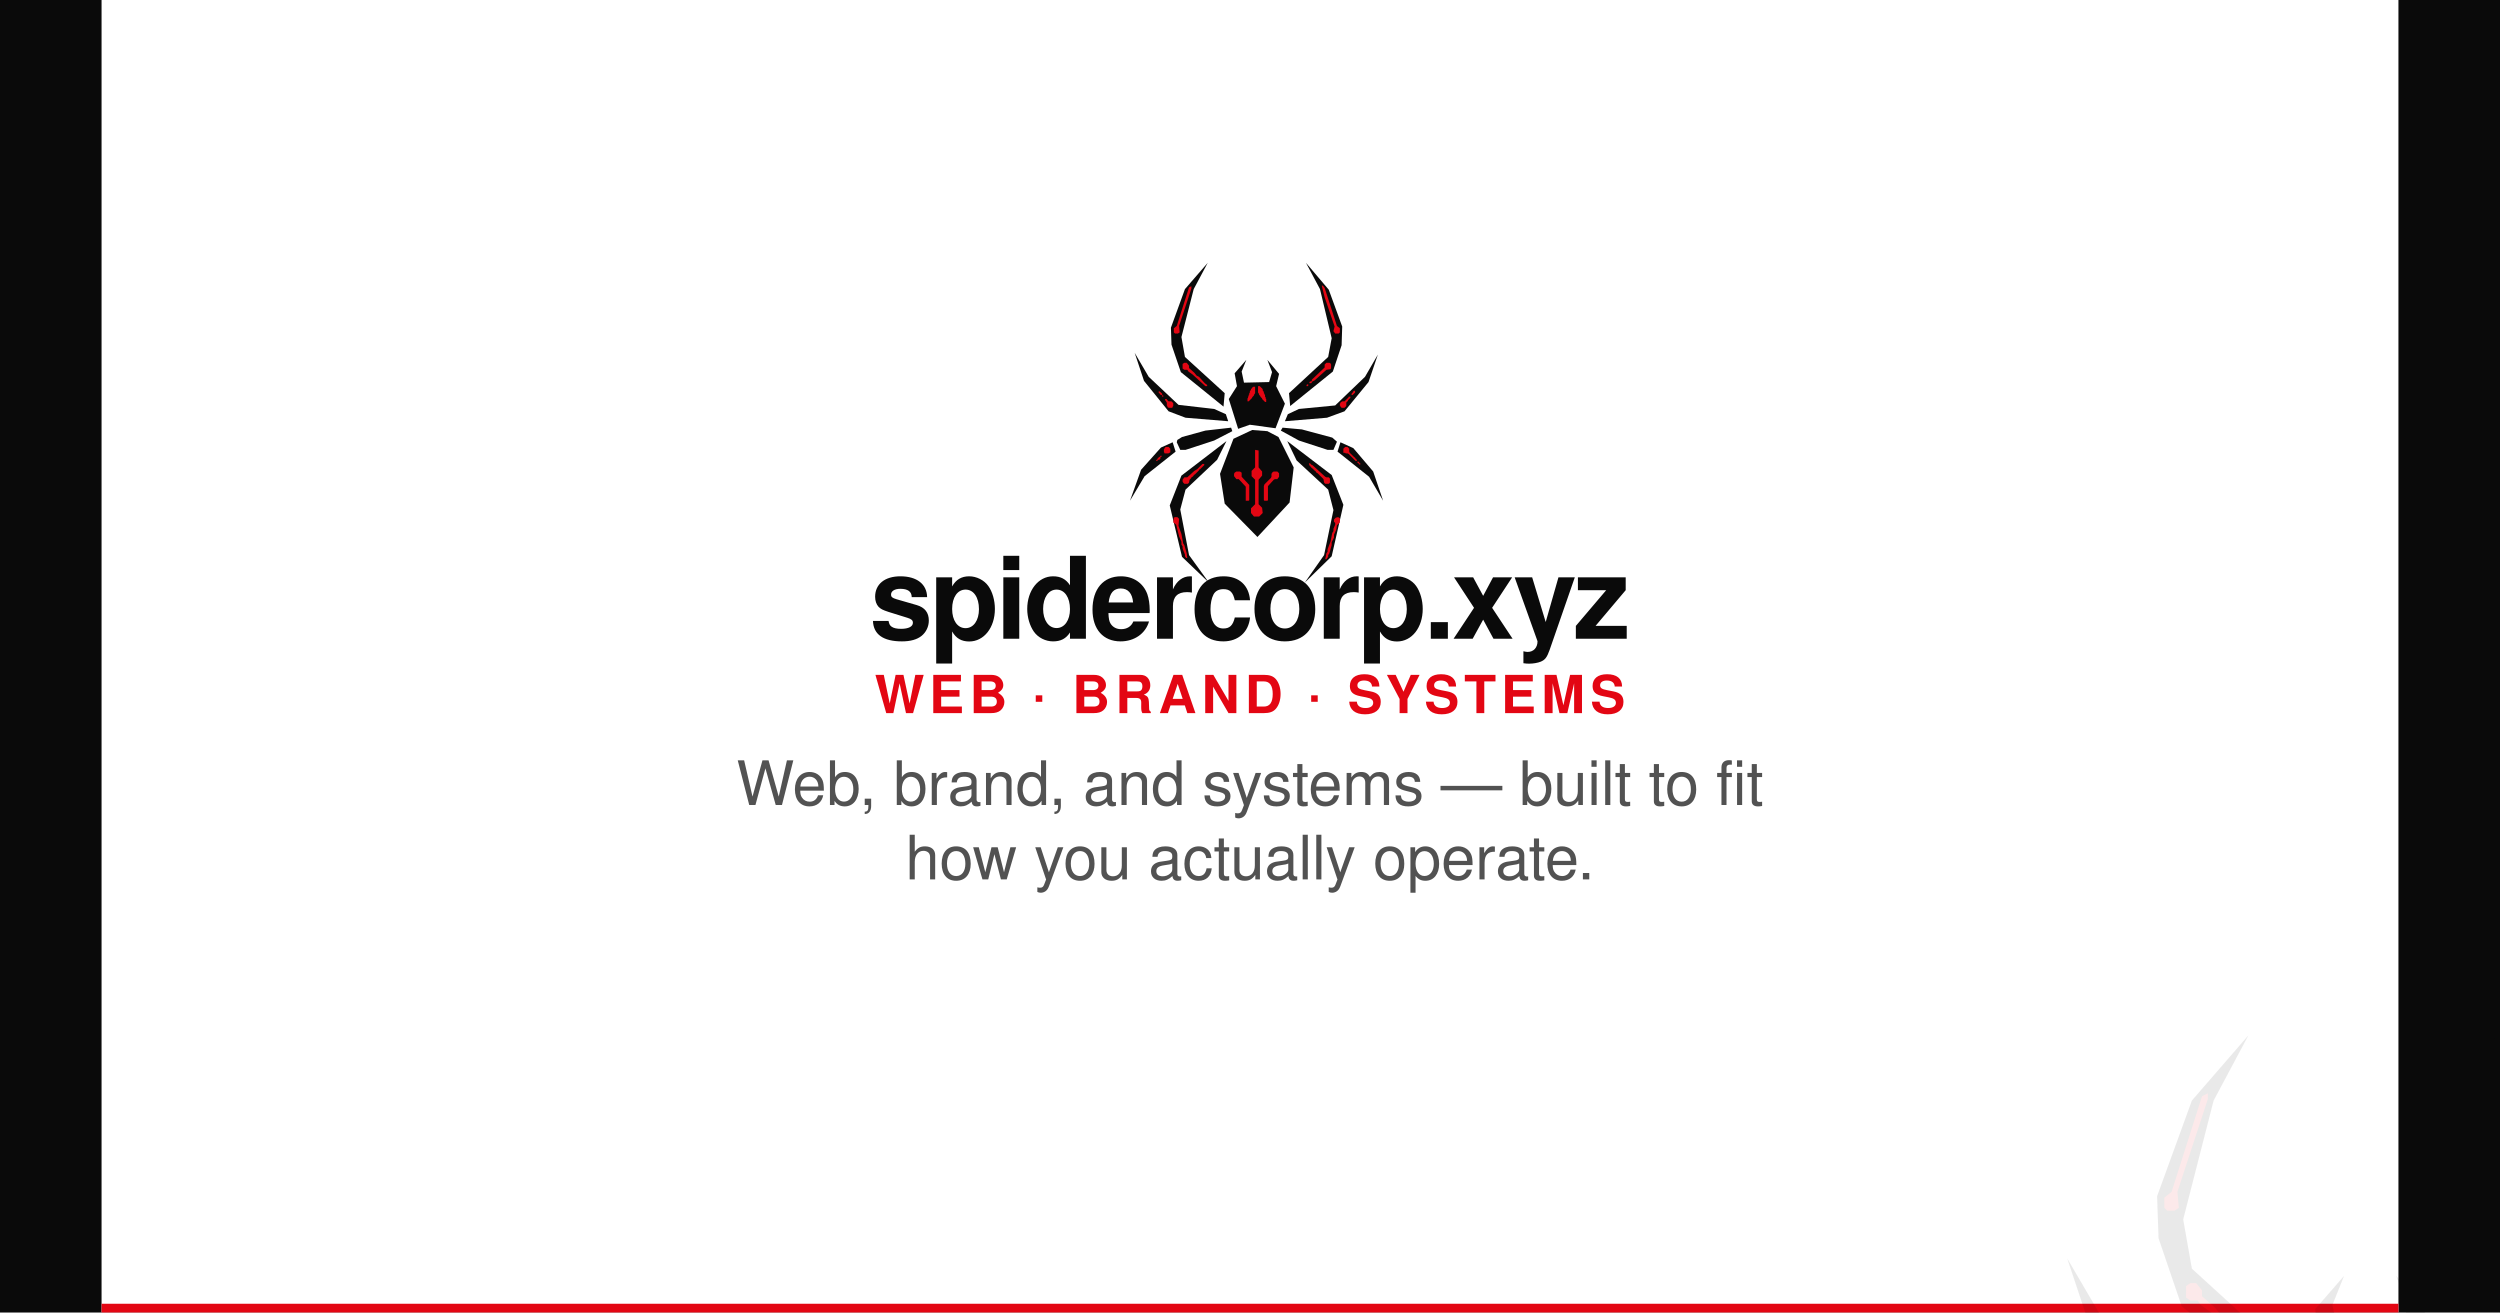
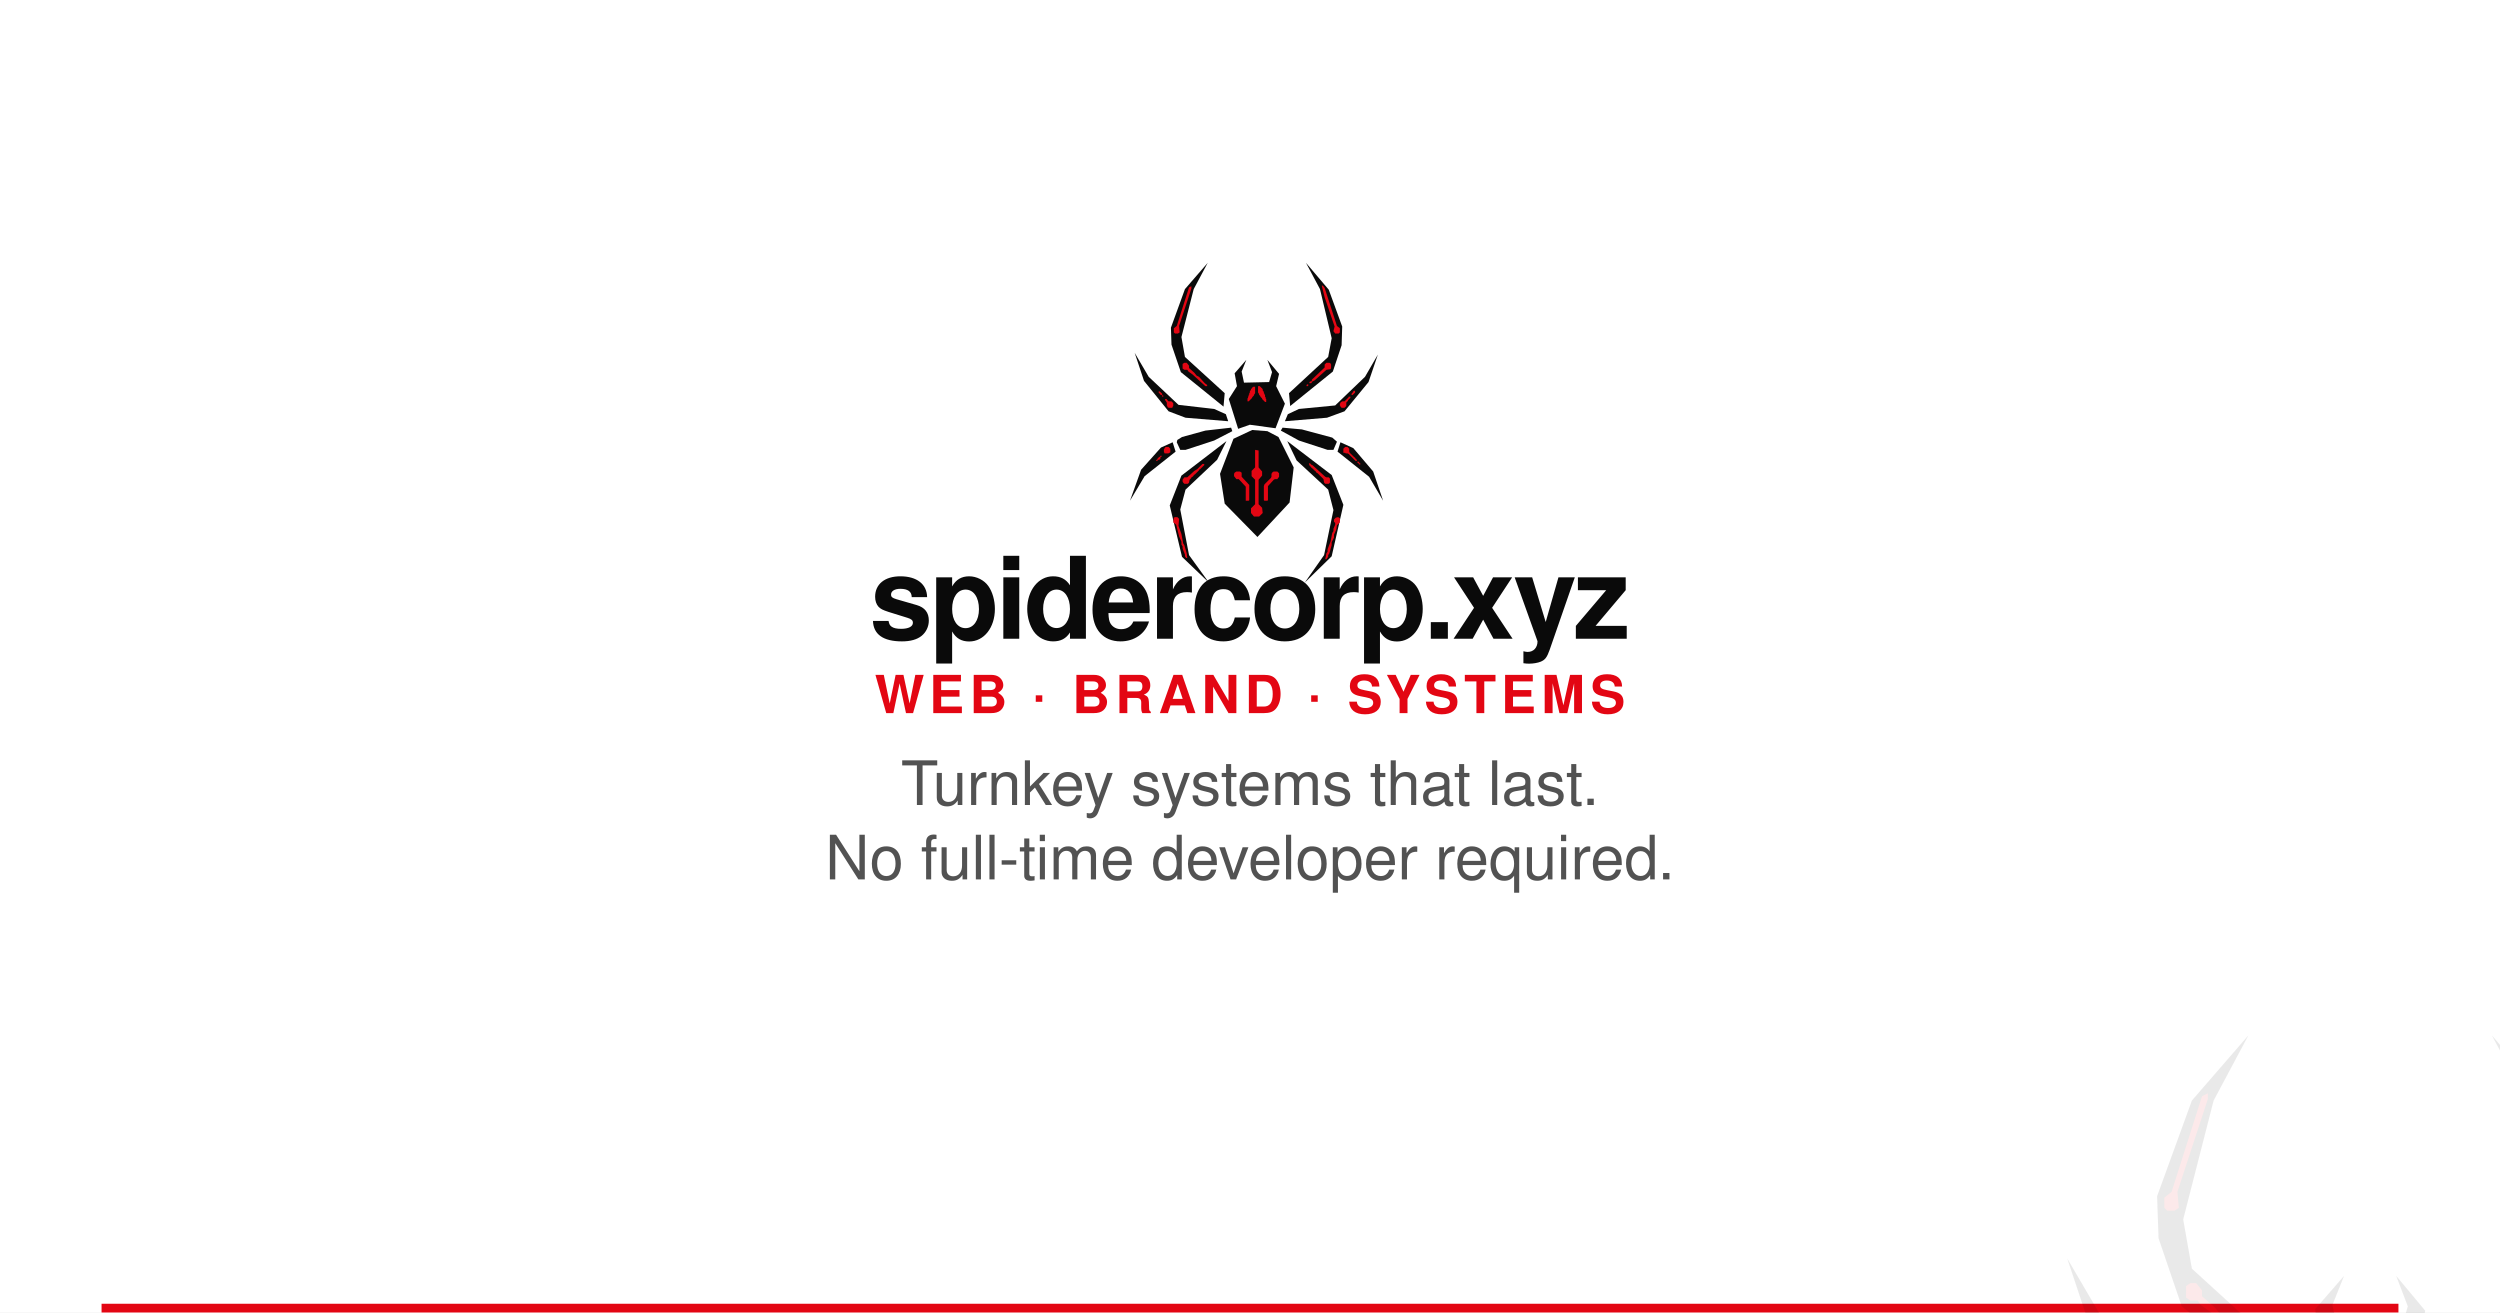
<svg xmlns="http://www.w3.org/2000/svg" width="1200" height="630" viewBox="0 0 1200 630">
-   <rect width="1200" height="630" fill="#0a0a0a" />
+   <rect width="1200" height="630" fill="#ffffff" />
  <g transform="translate(48.75 0) scale(1.05)">
    <rect width="1050" height="600" fill="#ffffff" />
    <rect x="0" y="596" width="1050" height="4" fill="#e30613" />
    <g opacity="0.09" transform="translate(888 468) scale(2.65)">
      <g transform="translate(-42.75 2)">
        <g fill="#0a0a0a">
          <path d="m134.75 76.75-1.25 4L147 91.5l6 10.25-4.25-12.5-8.5-10Zm-71.75 0L58 79l-8.5 9.5-4.75 13.25L51 91.25l13.25-10.5Z" />
          <path d="m59.75 79 .25-.25h1.25l.25.25v1l-.25.25H60l-.25-.25ZM112 76.25l4 8.25L129.5 97l2.25 8.75-4 19.25-8.25 11.75L131 125.5l5-22-5-12.75Z" />
          <path d="m127.5 91.75.25-.25h1.5l.25.25h.25l.75.75v1.25l-.75.75h-1.5l-.75-.75ZM86 76.25 66.75 91l-5 12.75 5.25 22 11.5 11L70 125l-3.75-19.5L68.5 97 82 84.25Z" />
          <path d="M68.5 91.5H70l.25.25v2l-.75.75H68l-.75-.75V92.5l.75-.75h.25Zm28.5-20-8 3.75-5.75 15 2 12.75 14 14.25L113 102.5l1.75-15-6.5-13-4.75-2.5Z" />
          <path d="M102.5 94.5h1l.25.25v6.75l-.25.25h-1.25l-.25-.25V95Zm-8.75-.75h1l.25.5.75.5.25.75v5.75l-.5.5h-1l-.5-.5v-6l-.5-.25v-1Zm11.5-2.5.25-.25h1l.25.25v1.25l-.25.25h-1l-.25-.25ZM91.5 91h1l.25.25v1.25l-.25.25h-1.25L91 92.5v-1Zm7-11 1.5.75v8l1.25.25-1.5 7.25.25 7.25 1.5 3.5H100l-.25-2-1.75.75v1l2.25.5-.25 1.25h-2.25l-1.25-1.25V105l1.5-1.5v-11l-1.5-3 1.5-1.75Zm10.75-8.25L117 76l12.25 4h2.5l1.5-3.5-2-1.75-13-3.5-8.25-.75ZM88 70.5l-11 1.25-10 2.75-2 1.25-.25 1 1.5 3.25h2.25l12.25-4 7.75-4Zm6.5-29-5 5.75 1 5.5-3.5 5.5L91 71l5-1.75 11 1.5 4-10.5-3.75-7.5 1.25-5.25-5-6 2 5.25-1.25 4.25-10.75.25-1-4.75Z" />
          <path d="m98 53.5.25.25v2l-.5 1-.75.75-.25.5h-1l-.25-.25V56.5l.25-.25v-.75l.25-.25v-.5l.25-.5.75-.75Zm1.75-.25h1l.75.75.25 1 .5.75.25 1.25.25.25v1l-.25.25h-1l-1-1.25-.25-.75-.75-.75V53.5Zm51-14-5.5 9.5L132.5 61 117 62.5l-4.75 2.25-1.25 3 18-1.5 7.5-2.75L146.75 51Z" />
          <path d="M135.5 59.25h1.5l.25.25v1.75l-.75.75h-1.25l-.75-.75V60l.5-.5h.25ZM46.75 38.5l4 12 10.5 13 7.25 2.75 18.25 1.5-1-3-5-2.25-15.25-1.75-12.75-12Z" />
          <path d="m60.5 59.5.25-.25h1.75l.75.75v1.5l-.5.5h-1.5l-.75-.75ZM120 0l6 11.25 5 21-1.5 8-16.75 15.5.5 5.5L131.5 46.5l3.75-11.25.25-8-5.75-15.75Z" />
          <path d="M128.5 42.75h1.5l.75.75V45l-.75.75h-2l-.25-.25v-1.75l.5-.5V43ZM132.25 27h1l.25.25h.25l.75.75v1.75l-.5.5h-1.5l-.75-.75V28l.25-.25v-.5ZM78 0l-9.75 11.25-6 16.5.25 7.25 4 11.75L84.75 61.5l.5-5.75-17-15.5-1.5-8.5L72 11.25Z" />
          <path d="M67.5 43h.25l.25-.25h1l1 1v1.75l-.25.25H68l-.25-.25h-.25L67 45v-1.25Zm-3.25-15.75h1.25l.5.75v1.75l-.75.5H64l-.75-.75v-1.25Z" />
        </g>
        <g fill="#e30613">
          <path d="m133.75 108.75-1 .25-.75.75v1l.5.5v.75l-.75 1.75v1l-.5.75-.75 3.75-1.25 3.25v1l-.5.75-.5 2.5h.5l.75-1V125l.5-.75 1-3.5v-1.25l1-2v-1.25l1-2.25.25-1.75 1.25-1.25v-1.75Z" />
          <path d="M133 110.5v-.5l.25-.25h.25l.5.5-.5.5h-.25Zm-69-1.75-.5.25-.25 2 1.25 1 1.25 5 1 2.25v1.25l.5.75v1l1 2.5v.75l.5.75h.5l-.25-2-1-3.5-.5-.75-.75-4-1.25-3.5.25-3-.75-.75Z" />
          <path d="m64 110 .25-.25h.5l.25.25v.25l-.5.5-.5-.5Zm43.75-20.75h-1.5l-.5.25-.5.75v1.25l-.25.5-2.75 2.75-.25.75v6l.25.25h1.25l.25-.25v-6l2.5-2.75.5-.25h1l.75-1V90Z" />
          <path d="m106.5 90.75.25-.25h.25l.25.25v.5l-.25.25-.5-.5Zm-16.25-1.5-.75.5-.25.5v1l1 1.25h1l3 3.25v6h1.25l.25-.25V95l-3.25-3.5v-1.75l-.75-.5Z" />
          <path d="m91 90.25.5.5V91l-.25.25h-.5L90.5 91v-.25ZM76.5 86h-.75l-2.25 2.25-1.25.75-3 2.75H68l-.75 1v.75l.25.5.5.5h1.5l.5-.5.25-1.25L71 92v-.25l.5-.25.5-.5v-.25l.5-.25 1.75-1.75v-.25l.5-.25 1.75-1.75Zm44.75-.25.25 1h.25l.25.5.75.75h.25l.25.5h.25l.25.5h.25l.5.75.5.25 2.5 2.5.25 1.5.5.5h1.5l.5-.5v-1.75l-.5-.5h-1l-.5-.25-5.5-5h-.25l-.75-.75Zm-63-3.25h-.5v.25l-.25.25h-.25l-.75.75V84l-.25.25H56v.5h.5v-.25l.25-.25h.5l.5-.5v-.5L58 83h.25Zm40-2.5v7.5l-1.5 1.5v2.25l1.5 1.5v10.5L96.5 105v2l1.25 1.5H100l1.5-1.5-.25-2.25-1.5-1.5v-10.5l1.5-1.75v-1.75l-1.5-1.75v-7.25Z" />
          <path d="M98.75 105h.5l.75.75v.75l-.5.5h-.75l-.25-.25h-.25l-.25-.25v-.75Zm0-16 .25.25h.25l.75.75v.25l-1 1h-.25L98.5 91v-.25l-.5-.5V90l.25-.25v-.25Zm38-10.25-.75.75v1.75h.75l.25.25h.75l.5.25 3 3h.5l.25.25v.5l.5.25.25.5h.5v-.5H143l-.5-.75h-.5l-.25-.25v-.5l-.75-.75v-.25h-.25l-2-2-.25-.5V79.5l-.75-.75Z" />
          <path d="m137.25 79.75.5.5-.5.5H137l-.25-.25v-.25Zm-77.25-1-.5.5v.25l-.25.25V81l.25.25v.25h1.75l.25-.25h.25L62 81v-1.5l-.75-.75Zm-.25-20.5v.5l.5.5v.25l.25.25V61l.25.25v.5H61l.25.25h1.5l.25-.25v-.25l.25-.25V60l-.75-.75h-1.25l-.75-.75v-.25Zm79.25-1h-.75v.25l-1.75 1.75h-1l-.75.5V60l-.25.25V61l.25.25v.25l.5.5h1.25l.75-.75v-1.5L138 59v-.25l1-1ZM57 55v.5l.75.75v.25h.5l.25.25v.5h.5v-.5h-.25l-.25-.25V56l-1-1Zm84-.25h-.5l-.5.5v.25l-.5.5v.5h.5l1-1ZM98.25 53h-.75l-.25.25H97v.25l-.5.5v.25L96 55v.5l-.25.25v.5l-.25.25v.5l-.25.25v.5L95 58v1.25h.5l1.5-1.5v-.25l.75-.75v-.25l.5-.75Zm1.25-.25v2.75l.25.25.25.75.5.5v.25l.75.75v.25l1.25 1.25h.5v-1.25l-.25-.25v-.5l-.25-.25v-.75l-.25-.25V56l-.25-.25v-.5l-.5-.75V54l-1.25-1.25ZM121 52h-.5l-.25.25v.5h.5l.25-.25Zm9.5-9-.5-.25h-1.25l-.75.75v1.25L122.5 50v.5l-.25.25h-.5l-.25.25v.5h.75l.5-.75 1-.5 5-4.5 1.75-.25.25-.5v-1.5Zm-63.25.25v2l.75.5h1.25l.5.75 1.75 1.25 5.5 5h.75v-.5l-1-.75-2.5-2.75-1-.5-1-1.25L70 45v-1l-1-1.25h-1ZM71 10l-1 .5L64.75 27l-1.25 1v1.75l.5.5h1.25l.75-.5-.25-2.75L71 11Zm55.75-.25 1.25 5 4.25 12.5-.5 2 .75 1h1.5l.5-.5V28l-1.25-1L128 10.75l-.75-1Z" />
        </g>
      </g>
    </g>
    <g font-family="Syne, system-ui, -apple-system, Segoe UI, Helvetica, Arial, sans-serif" text-anchor="middle">
      <g transform="translate(468 118) scale(1.069)">
        <g transform="translate(-42.75 2)">
          <g fill="#0a0a0a">
            <path d="m134.75 76.75-1.25 4L147 91.5l6 10.25-4.25-12.5-8.5-10Zm-71.75 0L58 79l-8.5 9.5-4.75 13.25L51 91.25l13.25-10.5Z" />
            <path d="m59.75 79 .25-.25h1.25l.25.25v1l-.25.25H60l-.25-.25ZM112 76.25l4 8.25L129.5 97l2.25 8.75-4 19.25-8.25 11.75L131 125.5l5-22-5-12.75Z" />
            <path d="m127.5 91.75.25-.25h1.5l.25.25h.25l.75.75v1.25l-.75.75h-1.5l-.75-.75ZM86 76.25 66.75 91l-5 12.75 5.25 22 11.5 11L70 125l-3.75-19.5L68.5 97 82 84.25Z" />
            <path d="M68.5 91.5H70l.25.25v2l-.75.75H68l-.75-.75V92.5l.75-.75h.25Zm28.5-20-8 3.75-5.75 15 2 12.75 14 14.25L113 102.5l1.75-15-6.5-13-4.75-2.5Z" />
            <path d="M102.5 94.5h1l.25.25v6.75l-.25.25h-1.25l-.25-.25V95Zm-8.75-.75h1l.25.5.75.5.25.75v5.75l-.5.5h-1l-.5-.5v-6l-.5-.25v-1Zm11.5-2.5.25-.25h1l.25.25v1.25l-.25.25h-1l-.25-.25ZM91.5 91h1l.25.25v1.25l-.25.25h-1.25L91 92.5v-1Zm7-11 1.5.75v8l1.25.25-1.5 7.25.25 7.25 1.5 3.5H100l-.25-2-1.75.75v1l2.25.5-.25 1.25h-2.25l-1.25-1.25V105l1.5-1.5v-11l-1.5-3 1.5-1.75Zm10.75-8.25L117 76l12.25 4h2.5l1.5-3.5-2-1.75-13-3.5-8.25-.75ZM88 70.5l-11 1.25-10 2.75-2 1.25-.25 1 1.5 3.25h2.25l12.25-4 7.75-4Zm6.5-29-5 5.75 1 5.5-3.5 5.5L91 71l5-1.75 11 1.5 4-10.5-3.75-7.5 1.25-5.25-5-6 2 5.25-1.25 4.25-10.75.25-1-4.75Z" />
            <path d="m98 53.5.25.25v2l-.5 1-.75.75-.25.5h-1l-.25-.25V56.5l.25-.25v-.75l.25-.25v-.5l.25-.5.75-.75Zm1.75-.25h1l.75.75.25 1 .5.75.25 1.25.25.25v1l-.25.25h-1l-1-1.25-.25-.75-.75-.75V53.5Zm51-14-5.5 9.5L132.5 61 117 62.5l-4.75 2.25-1.25 3 18-1.5 7.5-2.75L146.75 51Z" />
            <path d="M135.5 59.25h1.5l.25.25v1.75l-.75.75h-1.25l-.75-.75V60l.5-.5h.25ZM46.75 38.5l4 12 10.5 13 7.25 2.75 18.25 1.5-1-3-5-2.25-15.25-1.75-12.75-12Z" />
            <path d="m60.5 59.5.25-.25h1.75l.75.75v1.5l-.5.5h-1.5l-.75-.75ZM120 0l6 11.25 5 21-1.5 8-16.75 15.5.5 5.5L131.5 46.5l3.75-11.25.25-8-5.75-15.75Z" />
            <path d="M128.5 42.75h1.5l.75.75V45l-.75.75h-2l-.25-.25v-1.75l.5-.5V43ZM132.25 27h1l.25.25h.25l.75.75v1.75l-.5.5h-1.5l-.75-.75V28l.25-.25v-.5ZM78 0l-9.75 11.25-6 16.5.25 7.25 4 11.75L84.75 61.5l.5-5.75-17-15.5-1.5-8.5L72 11.25Z" />
            <path d="M67.5 43h.25l.25-.25h1l1 1v1.75l-.25.25H68l-.25-.25h-.25L67 45v-1.25Zm-3.25-15.75h1.25l.5.75v1.75l-.75.5H64l-.75-.75v-1.25Z" />
          </g>
          <g fill="#e30613">
            <path d="m133.75 108.75-1 .25-.75.75v1l.5.5v.75l-.75 1.75v1l-.5.75-.75 3.75-1.25 3.25v1l-.5.75-.5 2.5h.5l.75-1V125l.5-.75 1-3.5v-1.25l1-2v-1.25l1-2.25.25-1.75 1.25-1.25v-1.75Z" />
            <path d="M133 110.5v-.5l.25-.25h.25l.5.5-.5.5h-.25Zm-69-1.75-.5.25-.25 2 1.25 1 1.25 5 1 2.25v1.25l.5.75v1l1 2.5v.75l.5.75h.5l-.25-2-1-3.5-.5-.75-.75-4-1.25-3.5.25-3-.75-.75Z" />
            <path d="m64 110 .25-.25h.5l.25.25v.25l-.5.5-.5-.5Zm43.75-20.75h-1.5l-.5.25-.5.75v1.25l-.25.5-2.75 2.75-.25.75v6l.25.25h1.25l.25-.25v-6l2.5-2.75.5-.25h1l.75-1V90Z" />
            <path d="m106.5 90.75.25-.25h.25l.25.25v.5l-.25.25-.5-.5Zm-16.25-1.5-.75.5-.25.5v1l1 1.25h1l3 3.25v6h1.25l.25-.25V95l-3.25-3.5v-1.75l-.75-.5Z" />
            <path d="m91 90.25.5.5V91l-.25.25h-.5L90.5 91v-.25ZM76.5 86h-.75l-2.25 2.25-1.25.75-3 2.75H68l-.75 1v.75l.25.5.5.5h1.5l.5-.5.25-1.25L71 92v-.25l.5-.25.5-.5v-.25l.5-.25 1.75-1.75v-.25l.5-.25 1.75-1.75Zm44.75-.25.25 1h.25l.25.5.75.75h.25l.25.5h.25l.25.5h.25l.5.75.5.25 2.5 2.5.25 1.5.5.5h1.5l.5-.5v-1.75l-.5-.5h-1l-.5-.25-5.5-5h-.25l-.75-.75Zm-63-3.25h-.5v.25l-.25.25h-.25l-.75.75V84l-.25.25H56v.5h.5v-.25l.25-.25h.5l.5-.5v-.5L58 83h.25Zm40-2.5v7.5l-1.5 1.5v2.25l1.5 1.5v10.5L96.5 105v2l1.25 1.5H100l1.5-1.5-.25-2.25-1.5-1.5v-10.5l1.5-1.75v-1.75l-1.5-1.75v-7.25Z" />
            <path d="M98.75 105h.5l.75.75v.75l-.5.5h-.75l-.25-.25h-.25l-.25-.25v-.75Zm0-16 .25.25h.25l.75.75v.25l-1 1h-.25L98.5 91v-.25l-.5-.5V90l.25-.25v-.25Zm38-10.25-.75.75v1.75h.75l.25.25h.75l.5.25 3 3h.5l.25.25v.5l.5.25.25.5h.5v-.5H143l-.5-.75h-.5l-.25-.25v-.5l-.75-.75v-.25h-.25l-2-2-.25-.5V79.5l-.75-.75Z" />
            <path d="m137.25 79.75.5.5-.5.5H137l-.25-.25v-.25Zm-77.25-1-.5.5v.25l-.25.25V81l.25.25v.25h1.75l.25-.25h.25L62 81v-1.5l-.75-.75Zm-.25-20.5v.5l.5.5v.25l.25.25V61l.25.25v.5H61l.25.25h1.5l.25-.25v-.25l.25-.25V60l-.75-.75h-1.25l-.75-.75v-.25Zm79.25-1h-.75v.25l-1.75 1.75h-1l-.75.5V60l-.25.25V61l.25.25v.25l.5.5h1.25l.75-.75v-1.5L138 59v-.25l1-1ZM57 55v.5l.75.75v.25h.5l.25.25v.5h.5v-.5h-.25l-.25-.25V56l-1-1Zm84-.25h-.5l-.5.5v.25l-.5.5v.5h.5l1-1ZM98.25 53h-.75l-.25.25H97v.25l-.5.5v.25L96 55v.5l-.25.25v.5l-.25.25v.5l-.25.25v.5L95 58v1.25h.5l1.5-1.5v-.25l.75-.75v-.25l.5-.75Zm1.25-.25v2.75l.25.25.25.75.5.5v.25l.75.75v.25l1.25 1.25h.5v-1.25l-.25-.25v-.5l-.25-.25v-.75l-.25-.25V56l-.25-.25v-.5l-.5-.75V54l-1.25-1.25ZM121 52h-.5l-.25.25v.5h.5l.25-.25Zm9.5-9-.5-.25h-1.25l-.75.75v1.25L122.5 50v.5l-.25.25h-.5l-.25.25v.5h.75l.5-.75 1-.5 5-4.5 1.75-.25.25-.5v-1.5Zm-63.25.25v2l.75.5h1.25l.5.75 1.75 1.25 5.5 5h.75v-.5l-1-.75-2.5-2.75-1-.5-1-1.25L70 45v-1l-1-1.25h-1ZM71 10l-1 .5L64.75 27l-1.25 1v1.75l.5.5h1.25l.75-.5-.25-2.75L71 11Zm55.75-.25 1.25 5 4.25 12.5-.5 2 .75 1h1.5l.5-.5V28l-1.25-1L128 10.75l-.75-1Z" />
          </g>
        </g>
      </g>
      <text x="525" y="292" font-size="52" font-weight="700" fill="#0a0a0a" letter-spacing="-0.03em">spidercorp.xyz</text>
      <text x="525" y="326" font-size="24" font-weight="600" fill="#e30613" letter-spacing="0.1em">WEB · BRAND · SYSTEMS</text>
-       <text x="525" y="368" font-size="28" fill="#525252">Web, brand, and systems — built to fit</text>
-       <text x="525" y="402" font-size="28" fill="#525252">how you actually operate.</text>
+       <text x="525" y="368" font-size="28" fill="#525252">Turnkey systems that last.</text>
+       <text x="525" y="402" font-size="28" fill="#525252">No full-time developer required.</text>
    </g>
  </g>
</svg>
